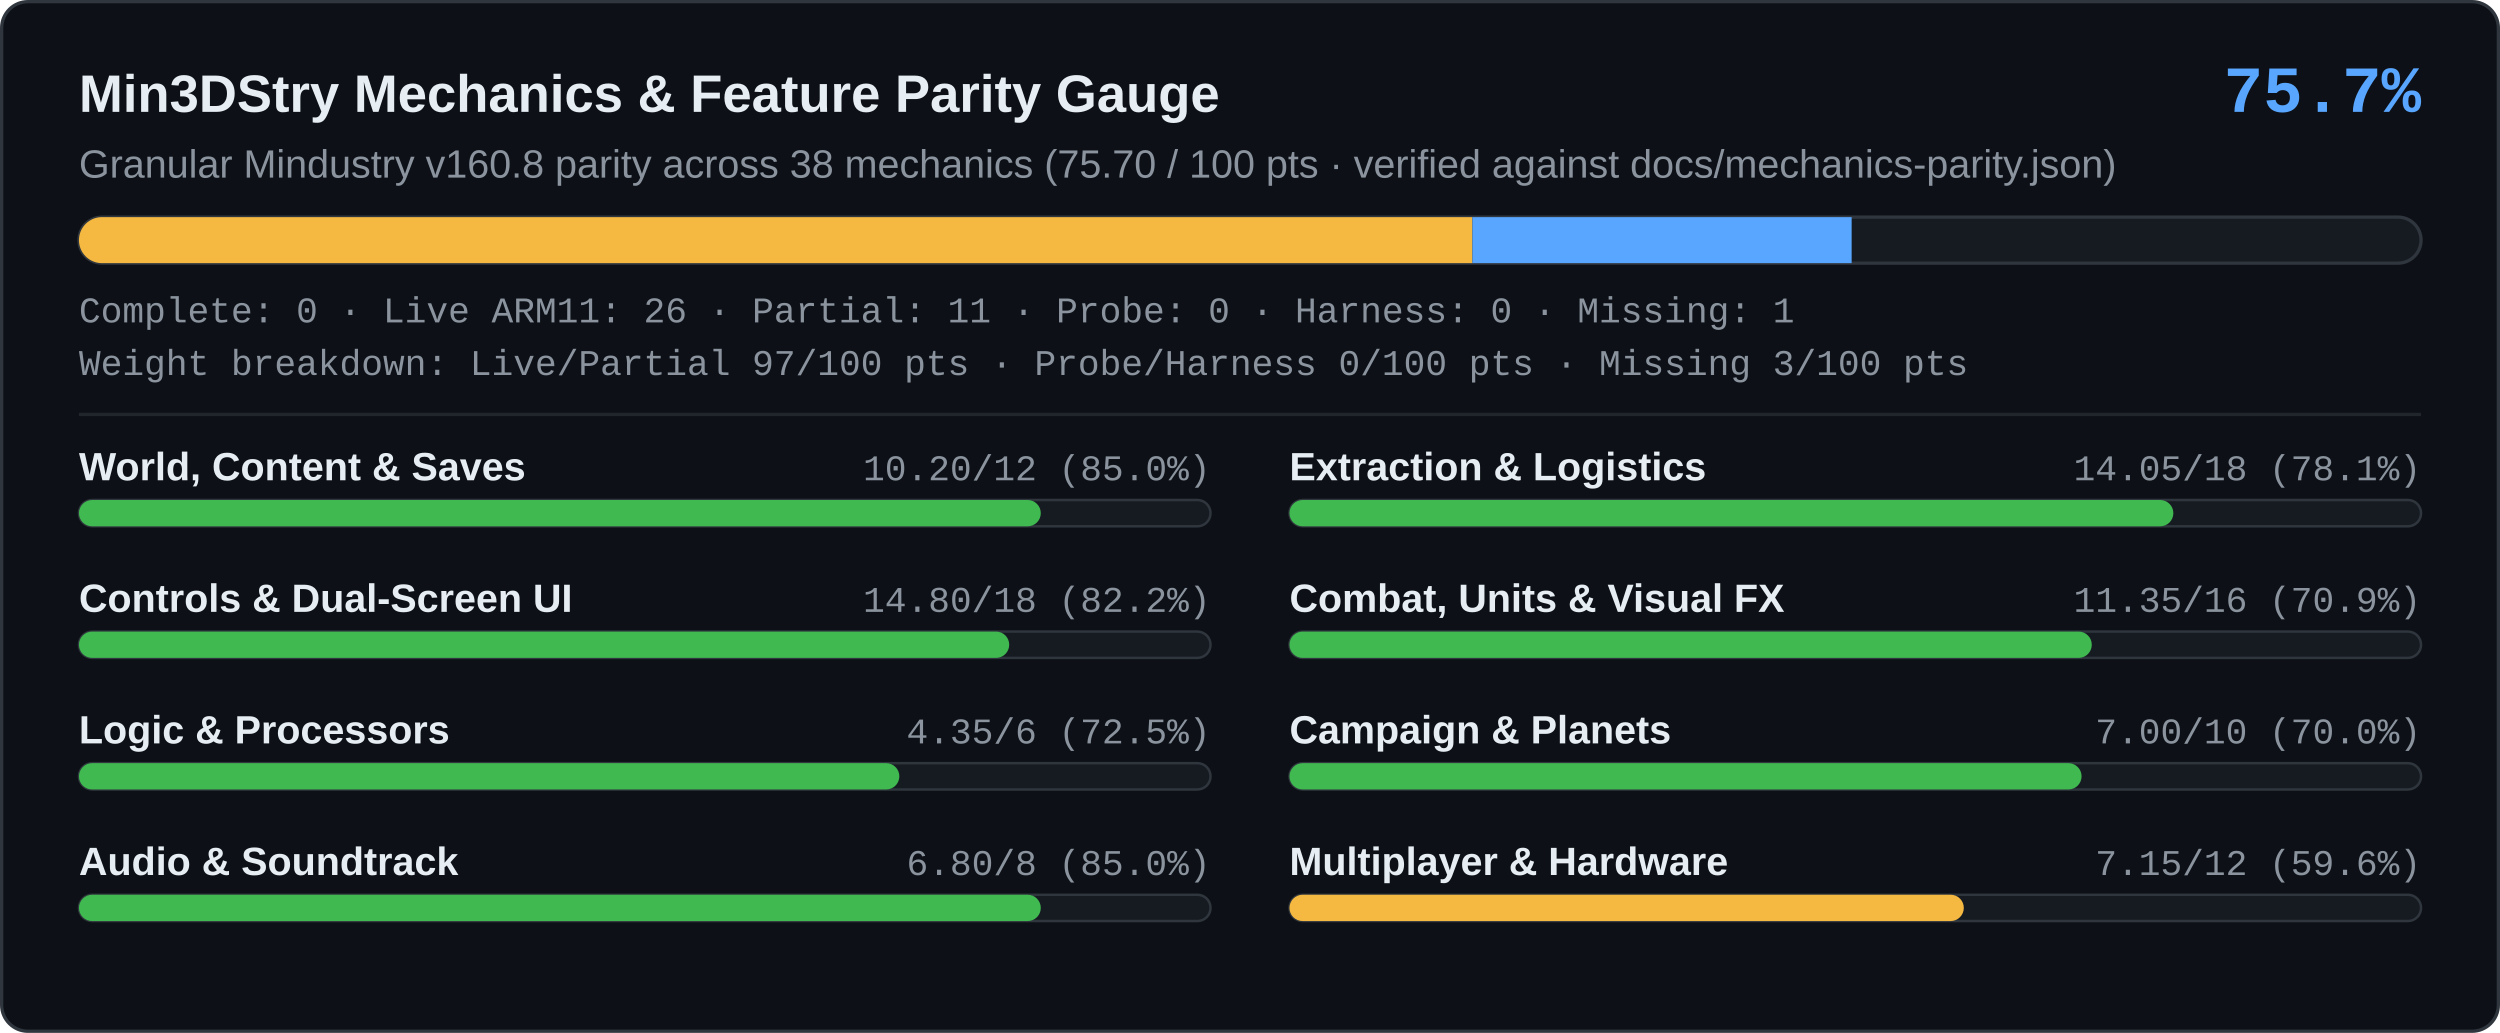
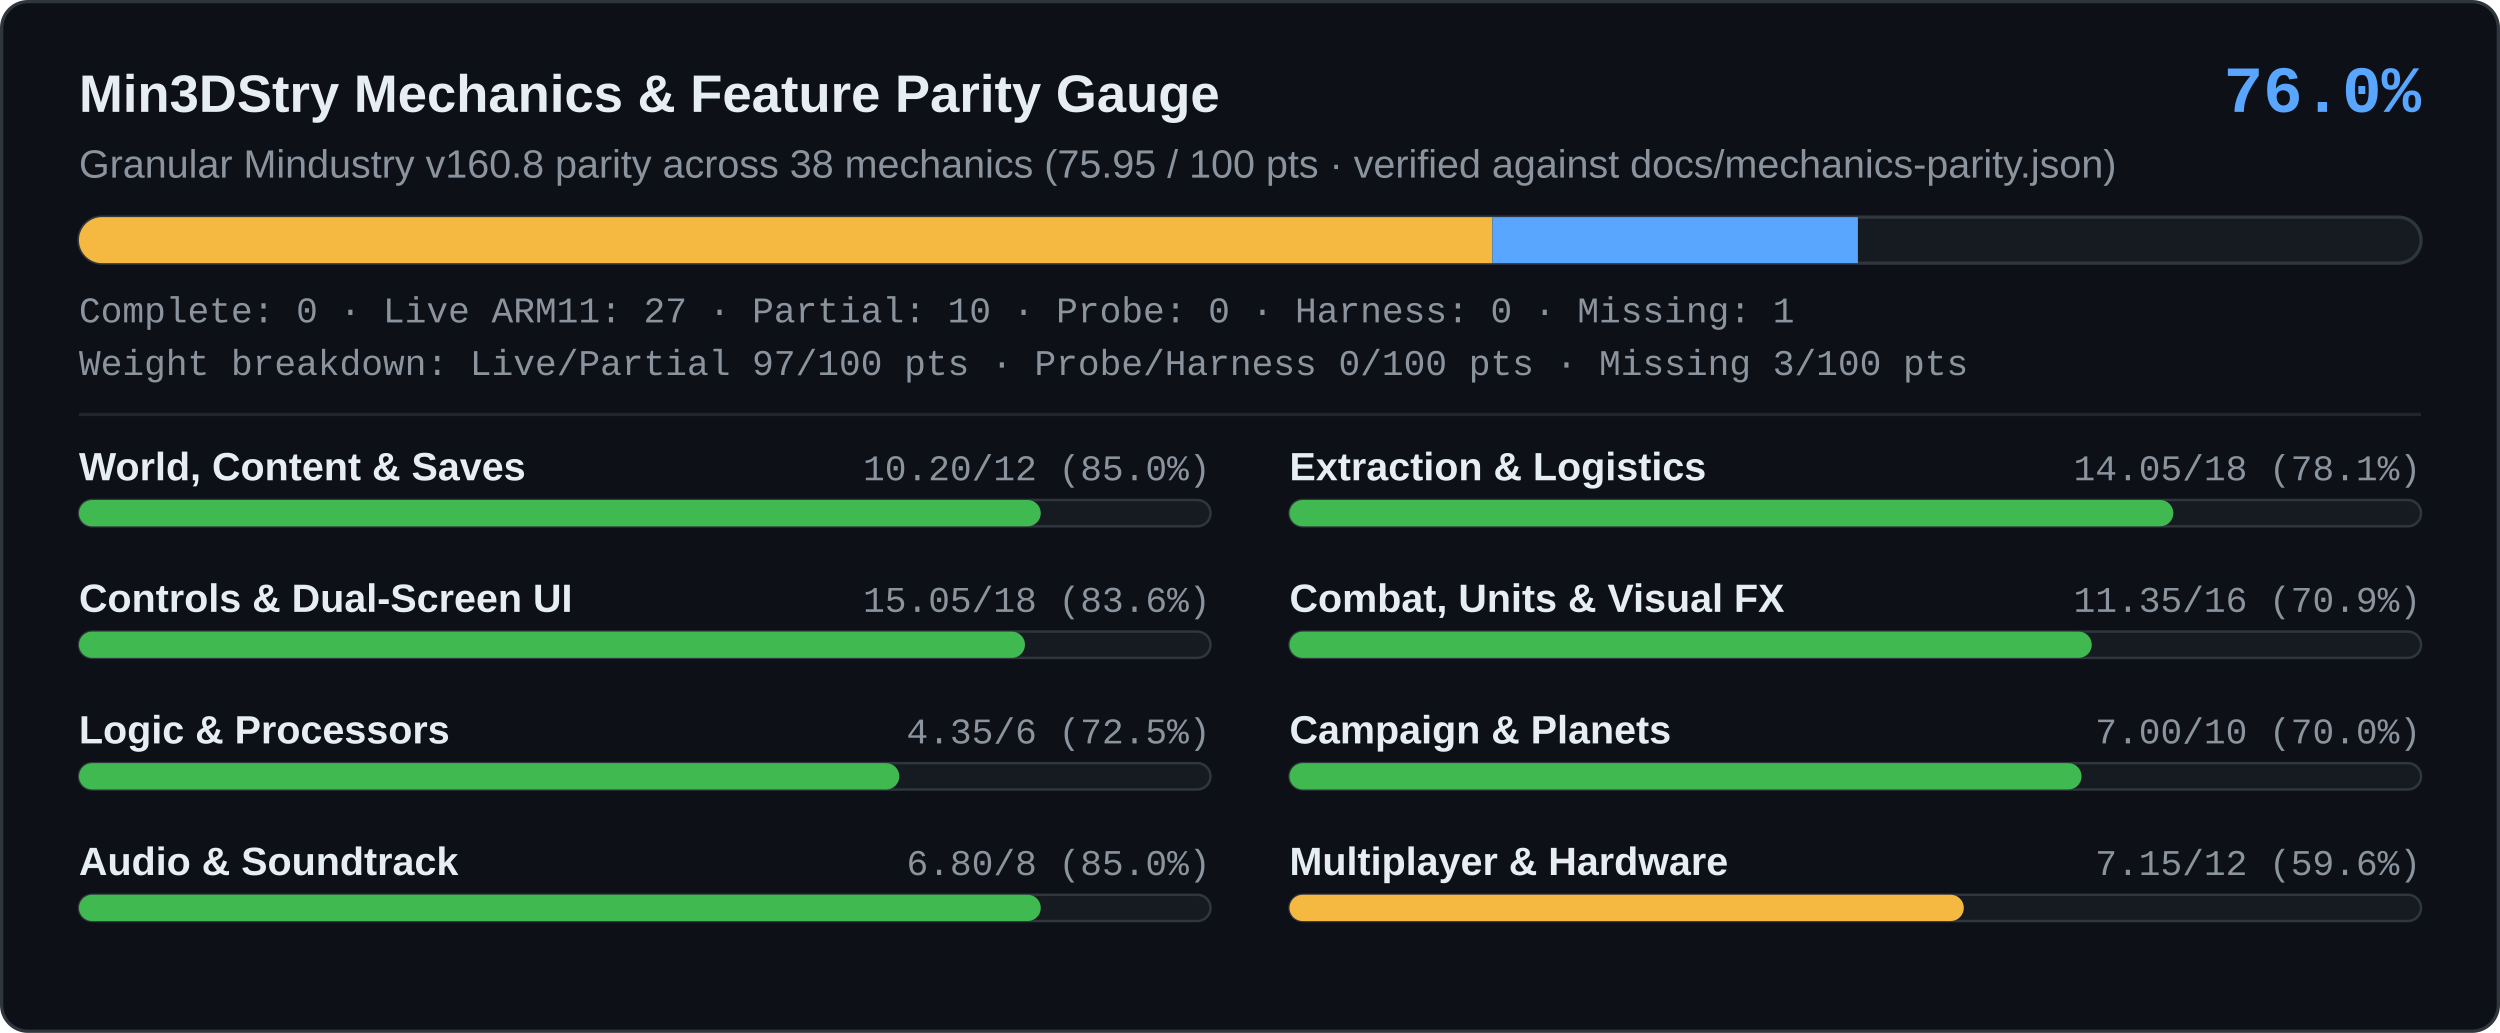
- <svg xmlns="http://www.w3.org/2000/svg" width="760" height="314" viewBox="0 0 760 314" role="img" aria-label="Min3DStry Mechanics &amp; Feature Parity 75.7%">
+ <svg xmlns="http://www.w3.org/2000/svg" width="760" height="314" viewBox="0 0 760 314" role="img" aria-label="Min3DStry Mechanics &amp; Feature Parity 76.0%">
  <defs>
    <clipPath id="mechBarClip">
      <rect x="24" y="66" width="712" height="14" rx="7" />
    </clipPath>
  </defs>
  <rect x="0.5" y="0.5" width="759" height="313" rx="8" fill="#0d1117" stroke="#30363d" />
  <text x="24" y="34" fill="#e6edf3" font-family="Segoe UI, Ubuntu, Arial, sans-serif" font-size="16" font-weight="700">Min3DStry Mechanics &amp; Feature Parity Gauge</text>
-   <text x="736" y="34" text-anchor="end" fill="#58a6ff" font-family="Consolas, Liberation Mono, monospace" font-size="20" font-weight="700">75.7%</text>
-   <text x="24" y="54" fill="#8b949e" font-family="Segoe UI, Ubuntu, Arial, sans-serif" font-size="12">Granular Mindustry v160.8 parity across 38 mechanics (75.70 / 100 pts · verified against docs/mechanics-parity.json)</text>
+   <text x="736" y="34" text-anchor="end" fill="#58a6ff" font-family="Consolas, Liberation Mono, monospace" font-size="20" font-weight="700">76.0%</text>
+   <text x="24" y="54" fill="#8b949e" font-family="Segoe UI, Ubuntu, Arial, sans-serif" font-size="12">Granular Mindustry v160.8 parity across 38 mechanics (75.95 / 100 pts · verified against docs/mechanics-parity.json)</text>
  <rect x="24" y="66" width="712" height="14" rx="7" fill="#161b22" stroke="#30363d" />
  <g clip-path="url(#mechBarClip)">
-     <rect x="24.0" y="66" width="423.6" height="14" fill="#f5b841" />
-     <rect x="447.6" y="66" width="115.3" height="14" fill="#58a6ff" />
+     <rect x="24.0" y="66" width="429.7" height="14" fill="#f5b841" />
+     <rect x="453.7" y="66" width="111.1" height="14" fill="#58a6ff" />
  </g>
-   <text x="24" y="98" fill="#8b949e" font-family="Consolas, Liberation Mono, monospace" font-size="11">Complete: 0  ·  Live ARM11: 26  ·  Partial: 11  ·  Probe: 0  ·  Harness: 0  ·  Missing: 1</text>
+   <text x="24" y="98" fill="#8b949e" font-family="Consolas, Liberation Mono, monospace" font-size="11">Complete: 0  ·  Live ARM11: 27  ·  Partial: 10  ·  Probe: 0  ·  Harness: 0  ·  Missing: 1</text>
  <text x="24" y="114" fill="#8b949e" font-family="Consolas, Liberation Mono, monospace" font-size="11">Weight breakdown:  Live/Partial 97/100 pts  ·  Probe/Harness 0/100 pts  ·  Missing 3/100 pts</text>
  <line x1="24" y1="126" x2="736" y2="126" stroke="#21262d" stroke-width="1" />
  <text x="24" y="146" fill="#e6edf3" font-family="Segoe UI, Ubuntu, Arial, sans-serif" font-size="12" font-weight="600">World, Content &amp; Saves</text>
  <text x="368" y="146" text-anchor="end" fill="#8b949e" font-family="Consolas, Liberation Mono, monospace" font-size="11">10.20/12 (85.0%)</text>
  <rect x="24" y="152" width="344" height="8" rx="4" fill="#161b22" stroke="#30363d" stroke-width="0.75" />
  <rect x="24" y="152" width="292.4" height="8" rx="4" fill="#3fb950" />
  <text x="392" y="146" fill="#e6edf3" font-family="Segoe UI, Ubuntu, Arial, sans-serif" font-size="12" font-weight="600">Extraction &amp; Logistics</text>
  <text x="736" y="146" text-anchor="end" fill="#8b949e" font-family="Consolas, Liberation Mono, monospace" font-size="11">14.05/18 (78.1%)</text>
  <rect x="392" y="152" width="344" height="8" rx="4" fill="#161b22" stroke="#30363d" stroke-width="0.75" />
  <rect x="392" y="152" width="268.7" height="8" rx="4" fill="#3fb950" />
  <text x="24" y="186" fill="#e6edf3" font-family="Segoe UI, Ubuntu, Arial, sans-serif" font-size="12" font-weight="600">Controls &amp; Dual-Screen UI</text>
-   <text x="368" y="186" text-anchor="end" fill="#8b949e" font-family="Consolas, Liberation Mono, monospace" font-size="11">14.80/18 (82.2%)</text>
+   <text x="368" y="186" text-anchor="end" fill="#8b949e" font-family="Consolas, Liberation Mono, monospace" font-size="11">15.05/18 (83.6%)</text>
  <rect x="24" y="192" width="344" height="8" rx="4" fill="#161b22" stroke="#30363d" stroke-width="0.75" />
-   <rect x="24" y="192" width="282.8" height="8" rx="4" fill="#3fb950" />
+   <rect x="24" y="192" width="287.6" height="8" rx="4" fill="#3fb950" />
  <text x="392" y="186" fill="#e6edf3" font-family="Segoe UI, Ubuntu, Arial, sans-serif" font-size="12" font-weight="600">Combat, Units &amp; Visual FX</text>
  <text x="736" y="186" text-anchor="end" fill="#8b949e" font-family="Consolas, Liberation Mono, monospace" font-size="11">11.35/16 (70.9%)</text>
  <rect x="392" y="192" width="344" height="8" rx="4" fill="#161b22" stroke="#30363d" stroke-width="0.75" />
  <rect x="392" y="192" width="243.9" height="8" rx="4" fill="#3fb950" />
  <text x="24" y="226" fill="#e6edf3" font-family="Segoe UI, Ubuntu, Arial, sans-serif" font-size="12" font-weight="600">Logic &amp; Processors</text>
  <text x="368" y="226" text-anchor="end" fill="#8b949e" font-family="Consolas, Liberation Mono, monospace" font-size="11">4.35/6 (72.5%)</text>
  <rect x="24" y="232" width="344" height="8" rx="4" fill="#161b22" stroke="#30363d" stroke-width="0.75" />
  <rect x="24" y="232" width="249.4" height="8" rx="4" fill="#3fb950" />
  <text x="392" y="226" fill="#e6edf3" font-family="Segoe UI, Ubuntu, Arial, sans-serif" font-size="12" font-weight="600">Campaign &amp; Planets</text>
  <text x="736" y="226" text-anchor="end" fill="#8b949e" font-family="Consolas, Liberation Mono, monospace" font-size="11">7.00/10 (70.0%)</text>
  <rect x="392" y="232" width="344" height="8" rx="4" fill="#161b22" stroke="#30363d" stroke-width="0.75" />
  <rect x="392" y="232" width="240.8" height="8" rx="4" fill="#3fb950" />
  <text x="24" y="266" fill="#e6edf3" font-family="Segoe UI, Ubuntu, Arial, sans-serif" font-size="12" font-weight="600">Audio &amp; Soundtrack</text>
  <text x="368" y="266" text-anchor="end" fill="#8b949e" font-family="Consolas, Liberation Mono, monospace" font-size="11">6.80/8 (85.0%)</text>
  <rect x="24" y="272" width="344" height="8" rx="4" fill="#161b22" stroke="#30363d" stroke-width="0.75" />
  <rect x="24" y="272" width="292.4" height="8" rx="4" fill="#3fb950" />
  <text x="392" y="266" fill="#e6edf3" font-family="Segoe UI, Ubuntu, Arial, sans-serif" font-size="12" font-weight="600">Multiplayer &amp; Hardware</text>
  <text x="736" y="266" text-anchor="end" fill="#8b949e" font-family="Consolas, Liberation Mono, monospace" font-size="11">7.15/12 (59.6%)</text>
  <rect x="392" y="272" width="344" height="8" rx="4" fill="#161b22" stroke="#30363d" stroke-width="0.75" />
  <rect x="392" y="272" width="205.0" height="8" rx="4" fill="#f5b841" />
</svg>
